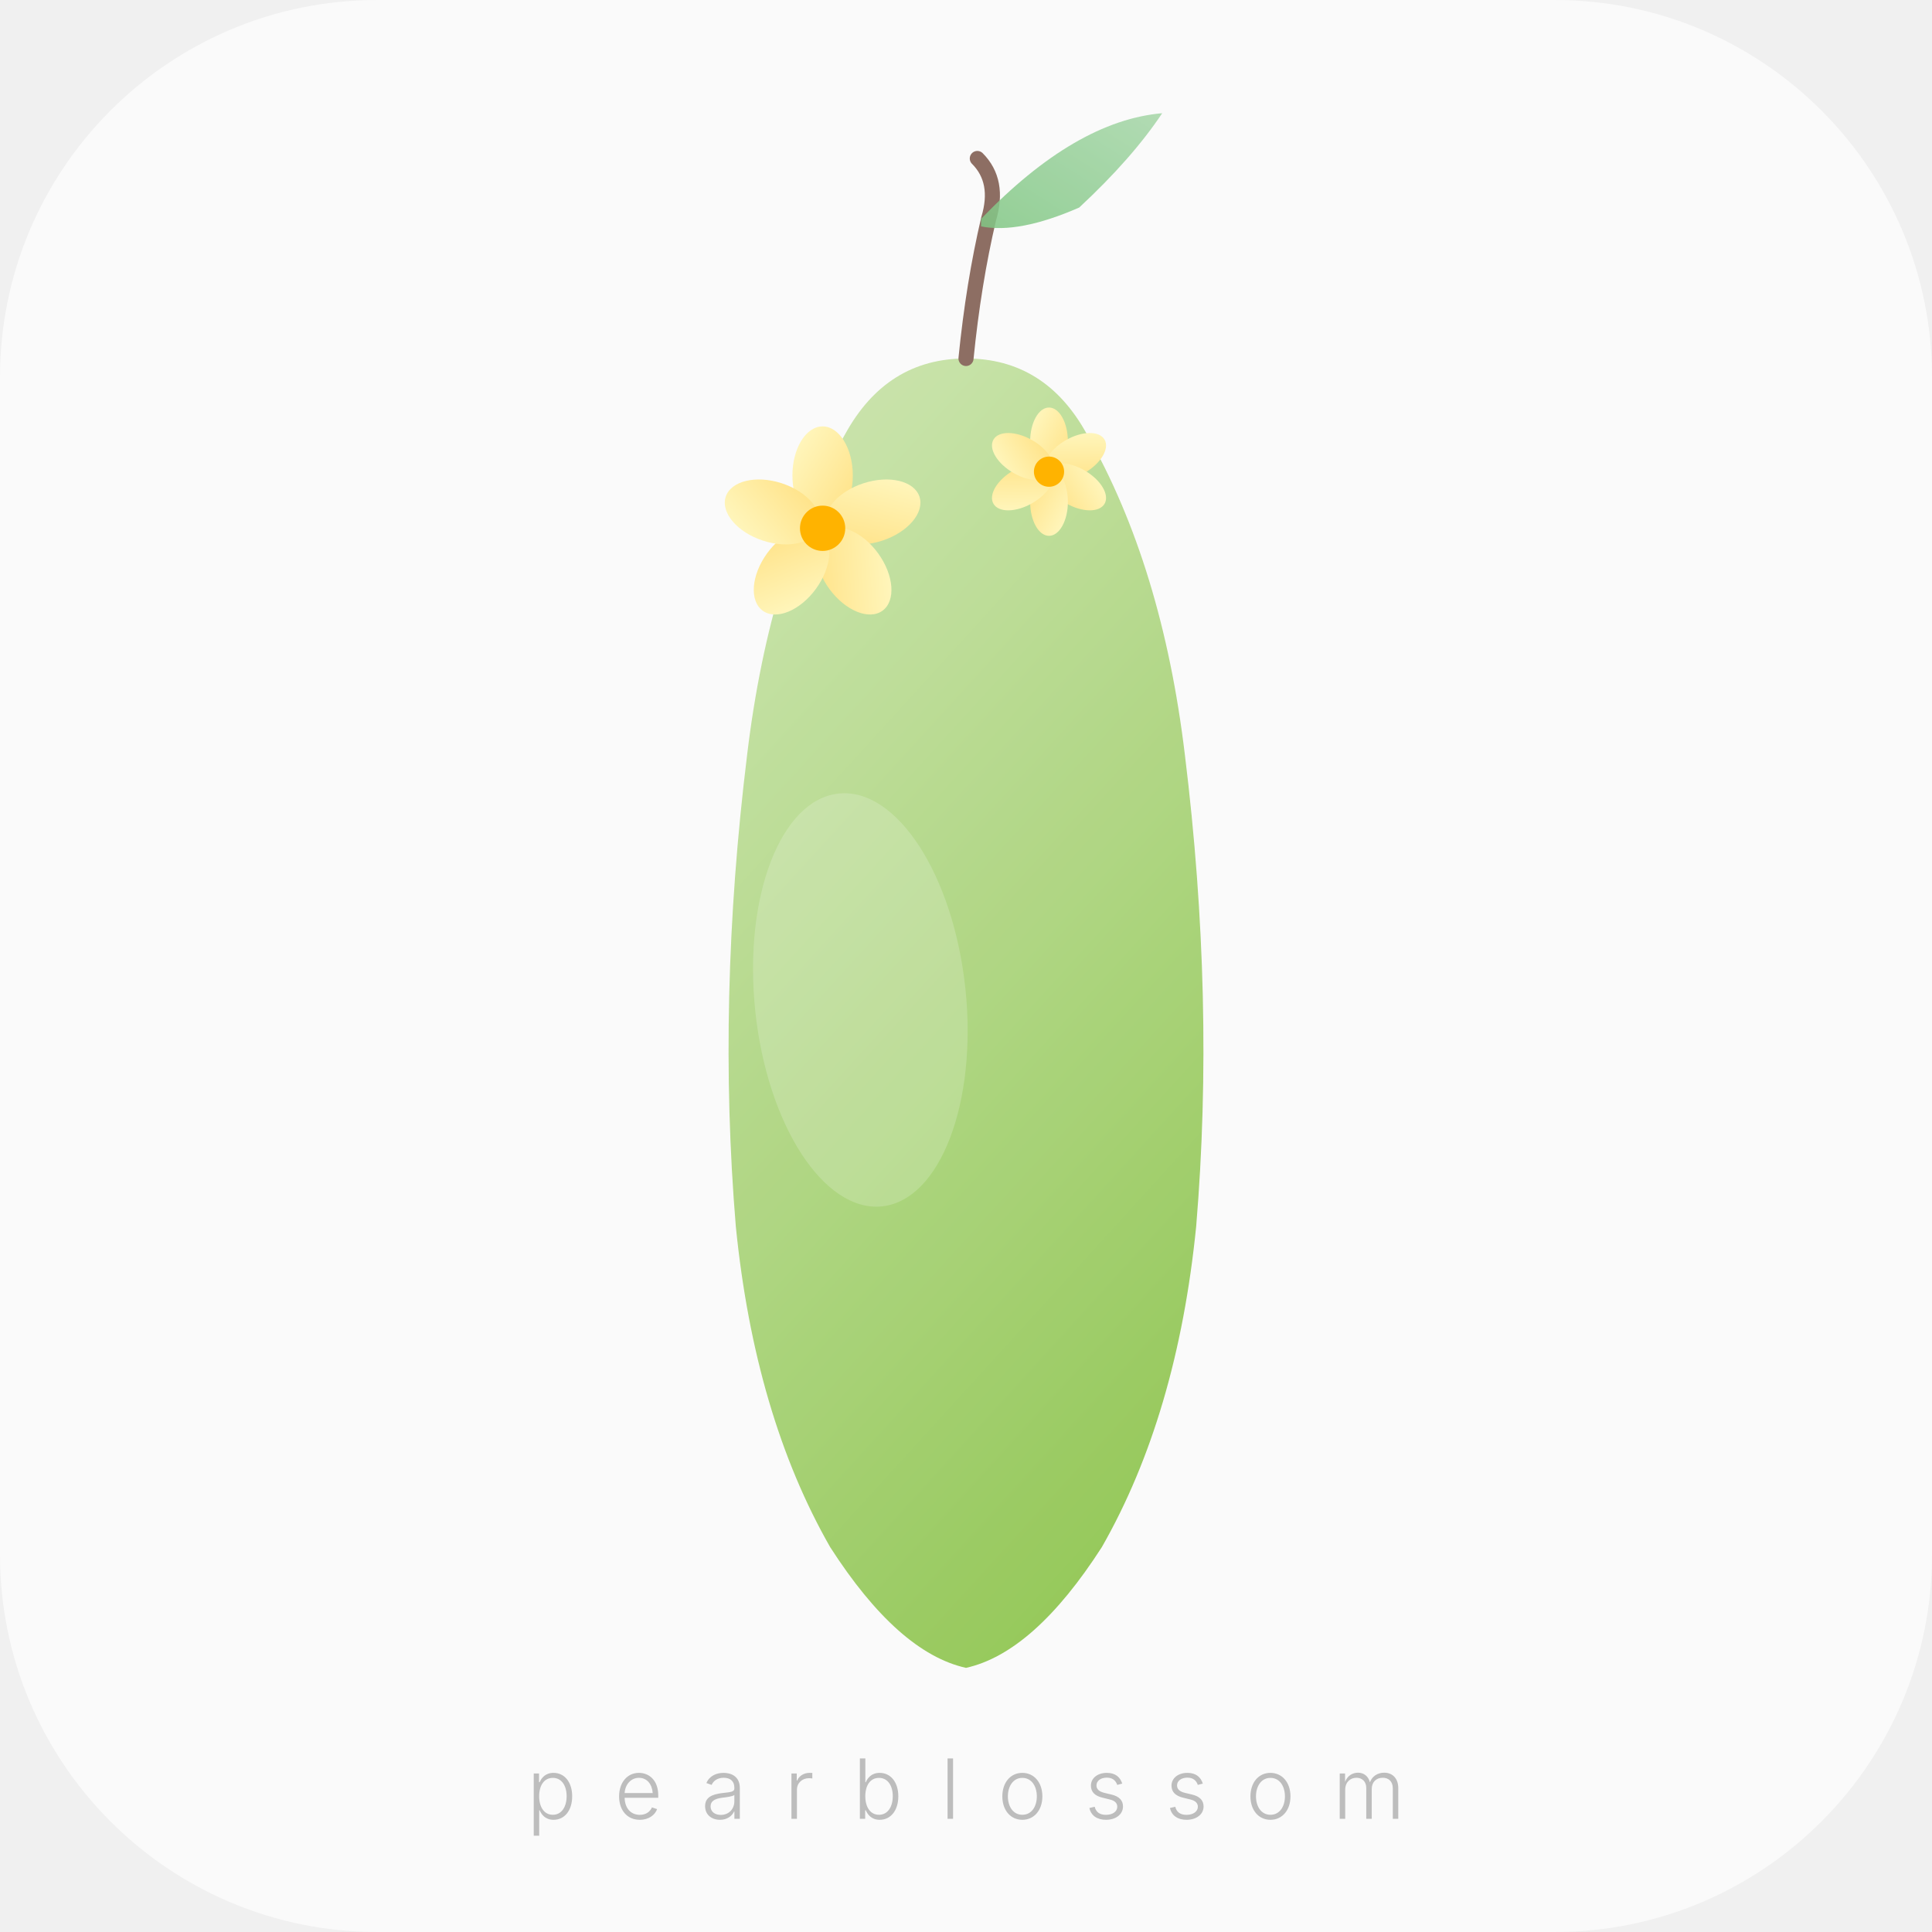
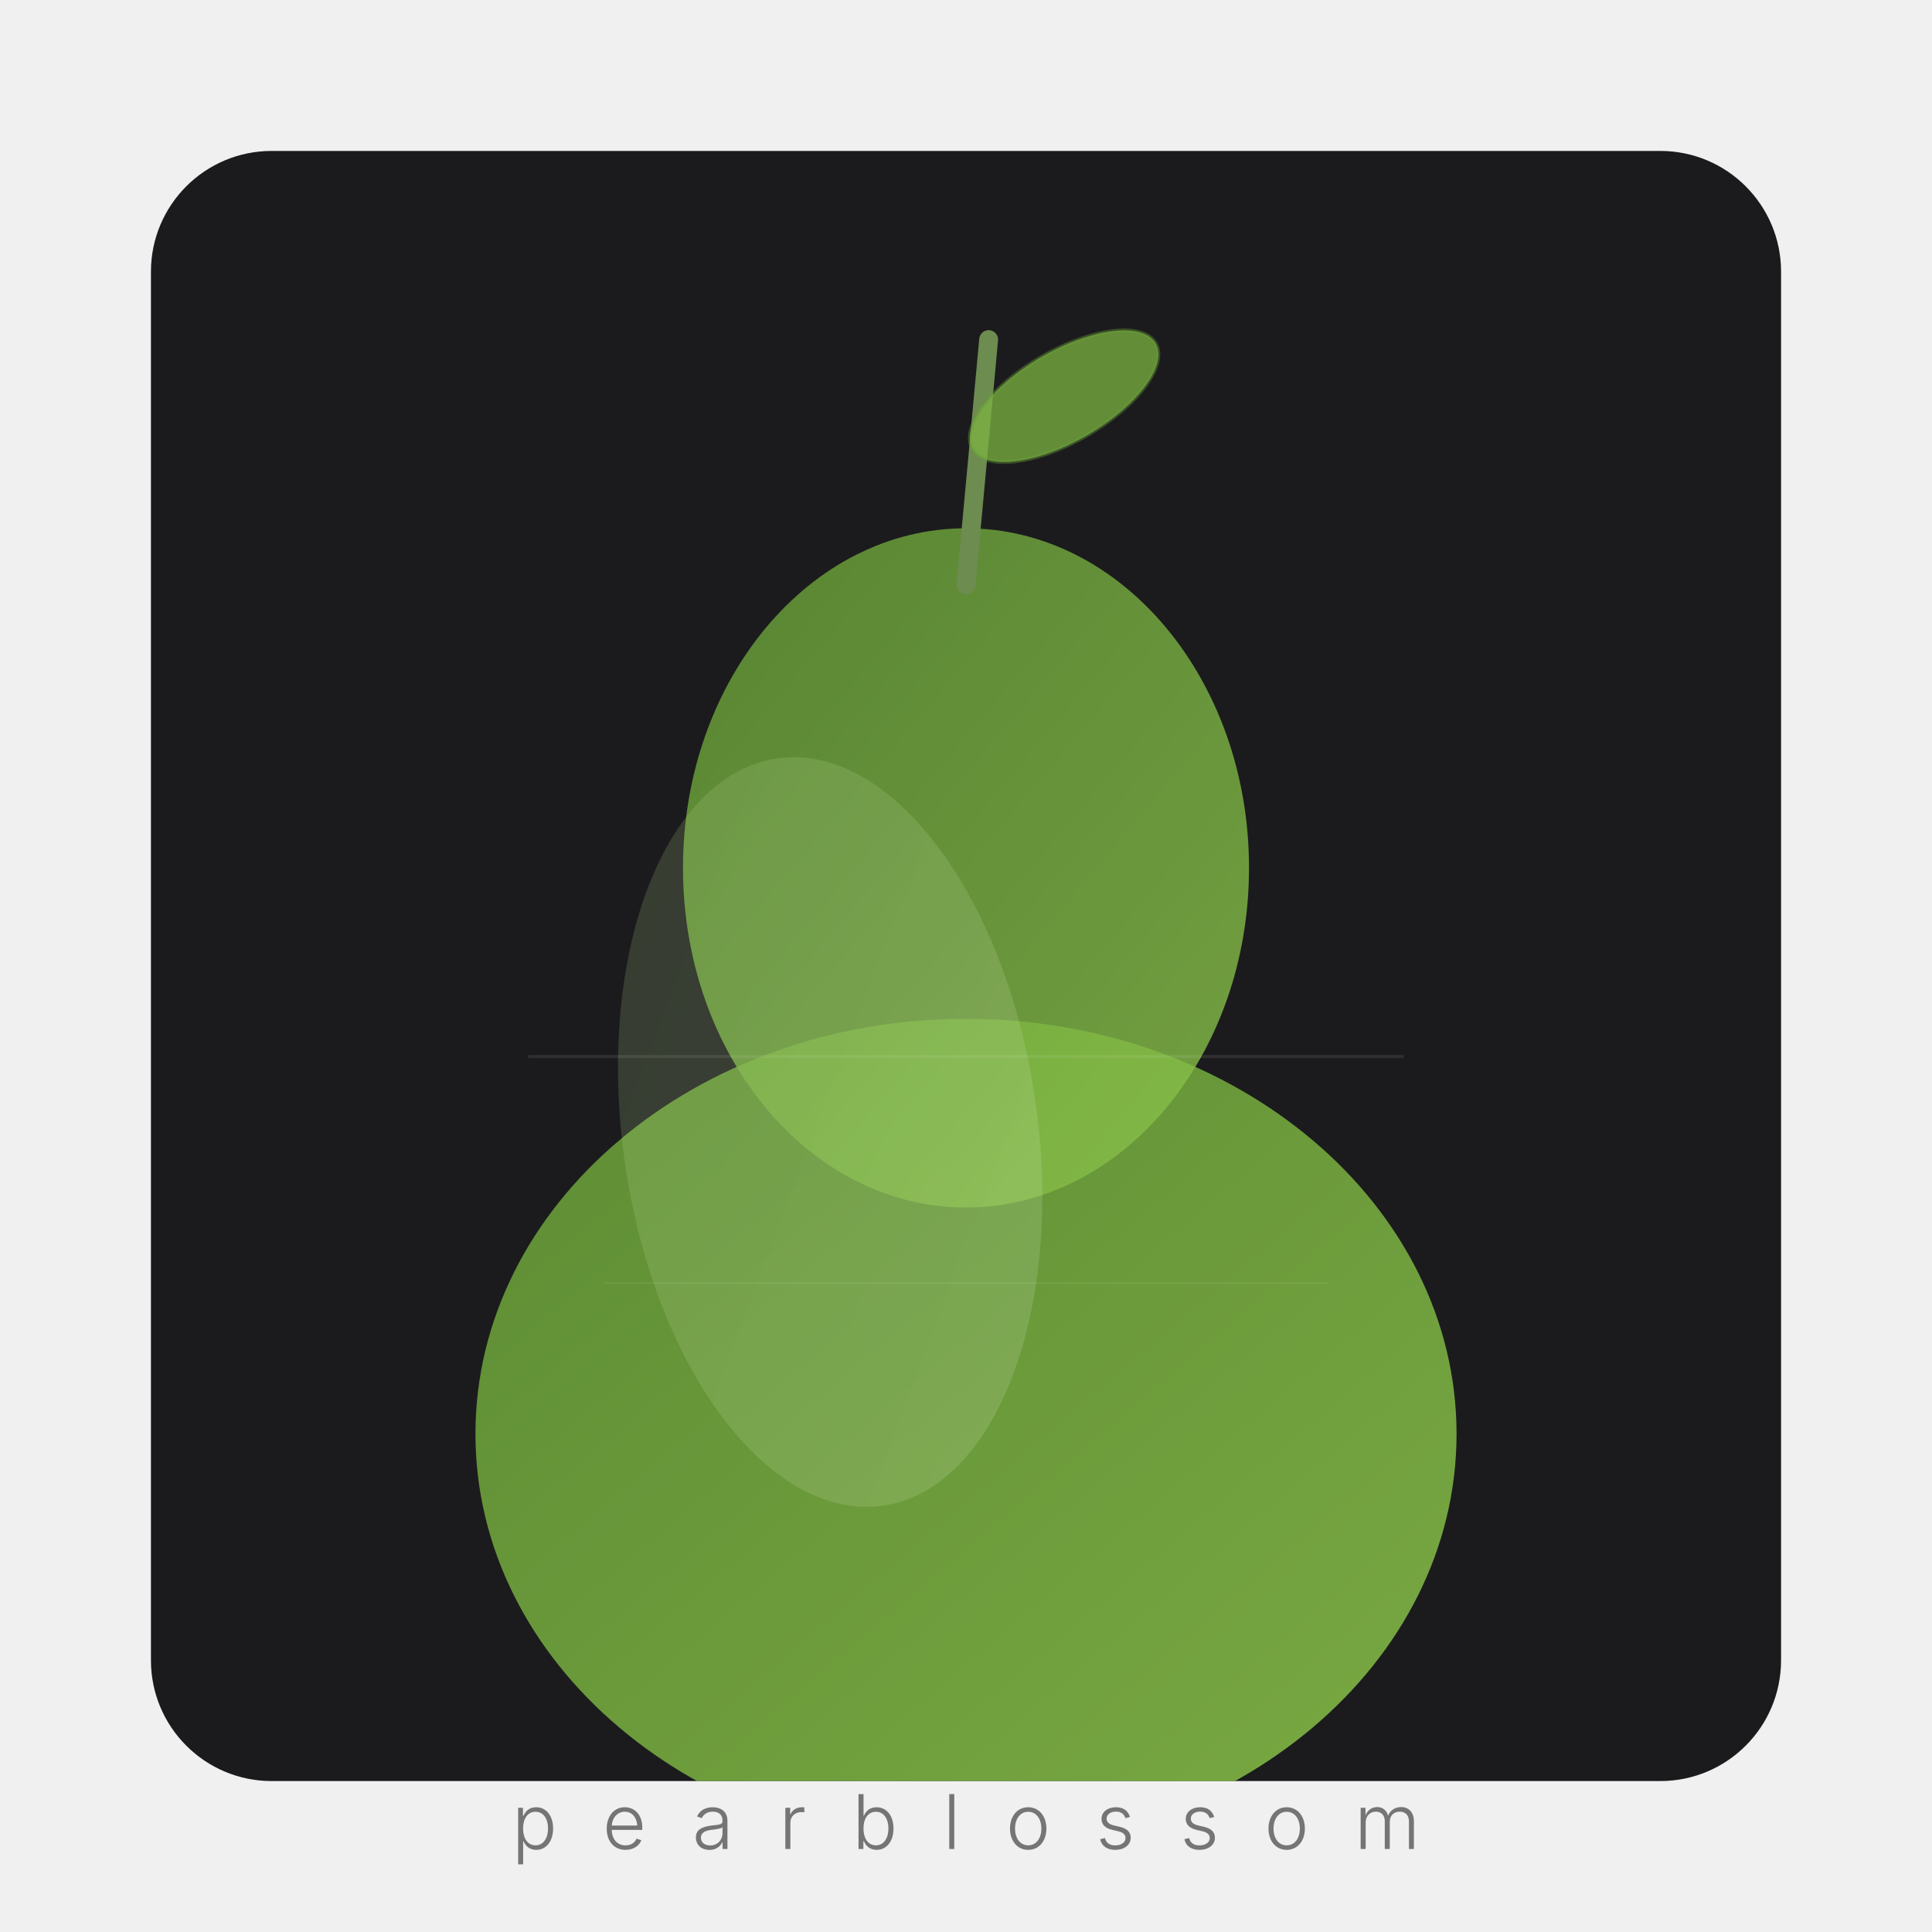
<svg xmlns="http://www.w3.org/2000/svg" viewBox="0 0 512 512" width="512" height="512">
  <defs>
-     <linearGradient id="pear" x1="0.3" y1="0" x2="0.7" y2="1">
-       <stop offset="0%" stop-color="#C5E1A5" />
+     <linearGradient id="g1" x1="0" y1="0" x2="1" y2="1">
+       <stop offset="0%" stop-color="#689F38" />
      <stop offset="100%" stop-color="#8BC34A" />
    </linearGradient>
-     <linearGradient id="leaf" x1="0" y1="1" x2="1" y2="0">
-       <stop offset="0%" stop-color="#81C784" />
-       <stop offset="100%" stop-color="#A5D6A7" />
+     <linearGradient id="g2" x1="0" y1="0" x2="1" y2="1">
+       <stop offset="0%" stop-color="#AED581" />
+       <stop offset="100%" stop-color="#DCEDC8" />
    </linearGradient>
-     <linearGradient id="blossom" x1="0" y1="0" x2="1" y2="1">
-       <stop offset="0%" stop-color="#FFF9C4" />
-       <stop offset="100%" stop-color="#FFE082" />
-     </linearGradient>
+     <clipPath id="square">
+       <rect x="40" y="40" width="432" height="432" rx="32" />
+     </clipPath>
  </defs>
-   <rect width="512" height="512" rx="100" fill="#FAFAFA" />
-   <path d="M256 95 Q277 95 288 115 Q308 150 314 200 Q322 265 317 325 Q312 375 292 410 Q274 438 256 442 Q238 438 220 410 Q200 375 195 325 Q190 265 198 200 Q204 150 224 115 Q235 95 256 95 Z" fill="url(#pear)" opacity="0.92" />
-   <ellipse cx="228" cy="265" rx="28" ry="55" fill="white" opacity="0.18" transform="rotate(-6 228 265)" />
-   <path d="M256 95 Q258 75 262 58 Q265 48 259 42" stroke="#8D6E63" stroke-width="4" fill="none" stroke-linecap="round" />
-   <path d="M260 58 Q285 32 308 30 Q300 42 286 55 Q270 62 260 60 Z" fill="url(#leaf)" opacity="0.85" />
-   <g transform="translate(218, 140)">
-     <ellipse cx="0" cy="-14" rx="8" ry="13" fill="url(#blossom)" />
-     <ellipse cx="0" cy="-14" rx="8" ry="13" fill="url(#blossom)" transform="rotate(72)" />
-     <ellipse cx="0" cy="-14" rx="8" ry="13" fill="url(#blossom)" transform="rotate(144)" />
-     <ellipse cx="0" cy="-14" rx="8" ry="13" fill="url(#blossom)" transform="rotate(216)" />
-     <ellipse cx="0" cy="-14" rx="8" ry="13" fill="url(#blossom)" transform="rotate(288)" />
-     <circle cx="0" cy="0" r="6" fill="#FFB300" />
+   <rect x="40" y="40" width="432" height="432" rx="32" fill="#1B1B1D" />
+   <g clip-path="url(#square)">
+     <ellipse cx="256" cy="380" rx="130" ry="110" fill="url(#g1)" opacity="0.85" />
+     <ellipse cx="256" cy="230" rx="75" ry="90" fill="url(#g1)" opacity="0.8" />
+     <ellipse cx="220" cy="300" rx="55" ry="100" fill="url(#g2)" opacity="0.18" transform="rotate(-8 220 300)" />
+     <line x1="256" y1="155" x2="262" y2="90" stroke="#6D8C50" stroke-width="5" stroke-linecap="round" />
+     <ellipse cx="282" cy="105" rx="28" ry="12" fill="#7CB342" opacity="0.75" transform="rotate(-30 282 105)" />
+     <ellipse cx="282" cy="105" rx="28" ry="12" fill="none" stroke="#689F38" stroke-width="1" transform="rotate(-30 282 105)" opacity="0.4" />
+     <line x1="140" y1="280" x2="372" y2="280" stroke="#DCEDC8" stroke-width="0.8" opacity="0.1" />
+     <line x1="160" y1="340" x2="352" y2="340" stroke="#DCEDC8" stroke-width="0.5" opacity="0.08" />
  </g>
-   <g transform="translate(278, 125)">
-     <ellipse cx="0" cy="-8" rx="5" ry="9" fill="url(#blossom)" transform="rotate(0)" />
-     <ellipse cx="0" cy="-8" rx="5" ry="9" fill="url(#blossom)" transform="rotate(60)" />
-     <ellipse cx="0" cy="-8" rx="5" ry="9" fill="url(#blossom)" transform="rotate(120)" />
-     <ellipse cx="0" cy="-8" rx="5" ry="9" fill="url(#blossom)" transform="rotate(180)" />
-     <ellipse cx="0" cy="-8" rx="5" ry="9" fill="url(#blossom)" transform="rotate(240)" />
-     <ellipse cx="0" cy="-8" rx="5" ry="9" fill="url(#blossom)" transform="rotate(300)" />
-     <circle cx="0" cy="0" r="4" fill="#FFB300" />
-   </g>
-   <text x="256" y="482" text-anchor="middle" font-family="system-ui,-apple-system,sans-serif" font-size="22" font-weight="300" letter-spacing="10" fill="#BDBDBD">pearblossom</text>
+   <text x="256" y="490" text-anchor="middle" font-family="system-ui,-apple-system,sans-serif" font-size="20" font-weight="300" letter-spacing="12" fill="#757575">pearblossom</text>
</svg>
